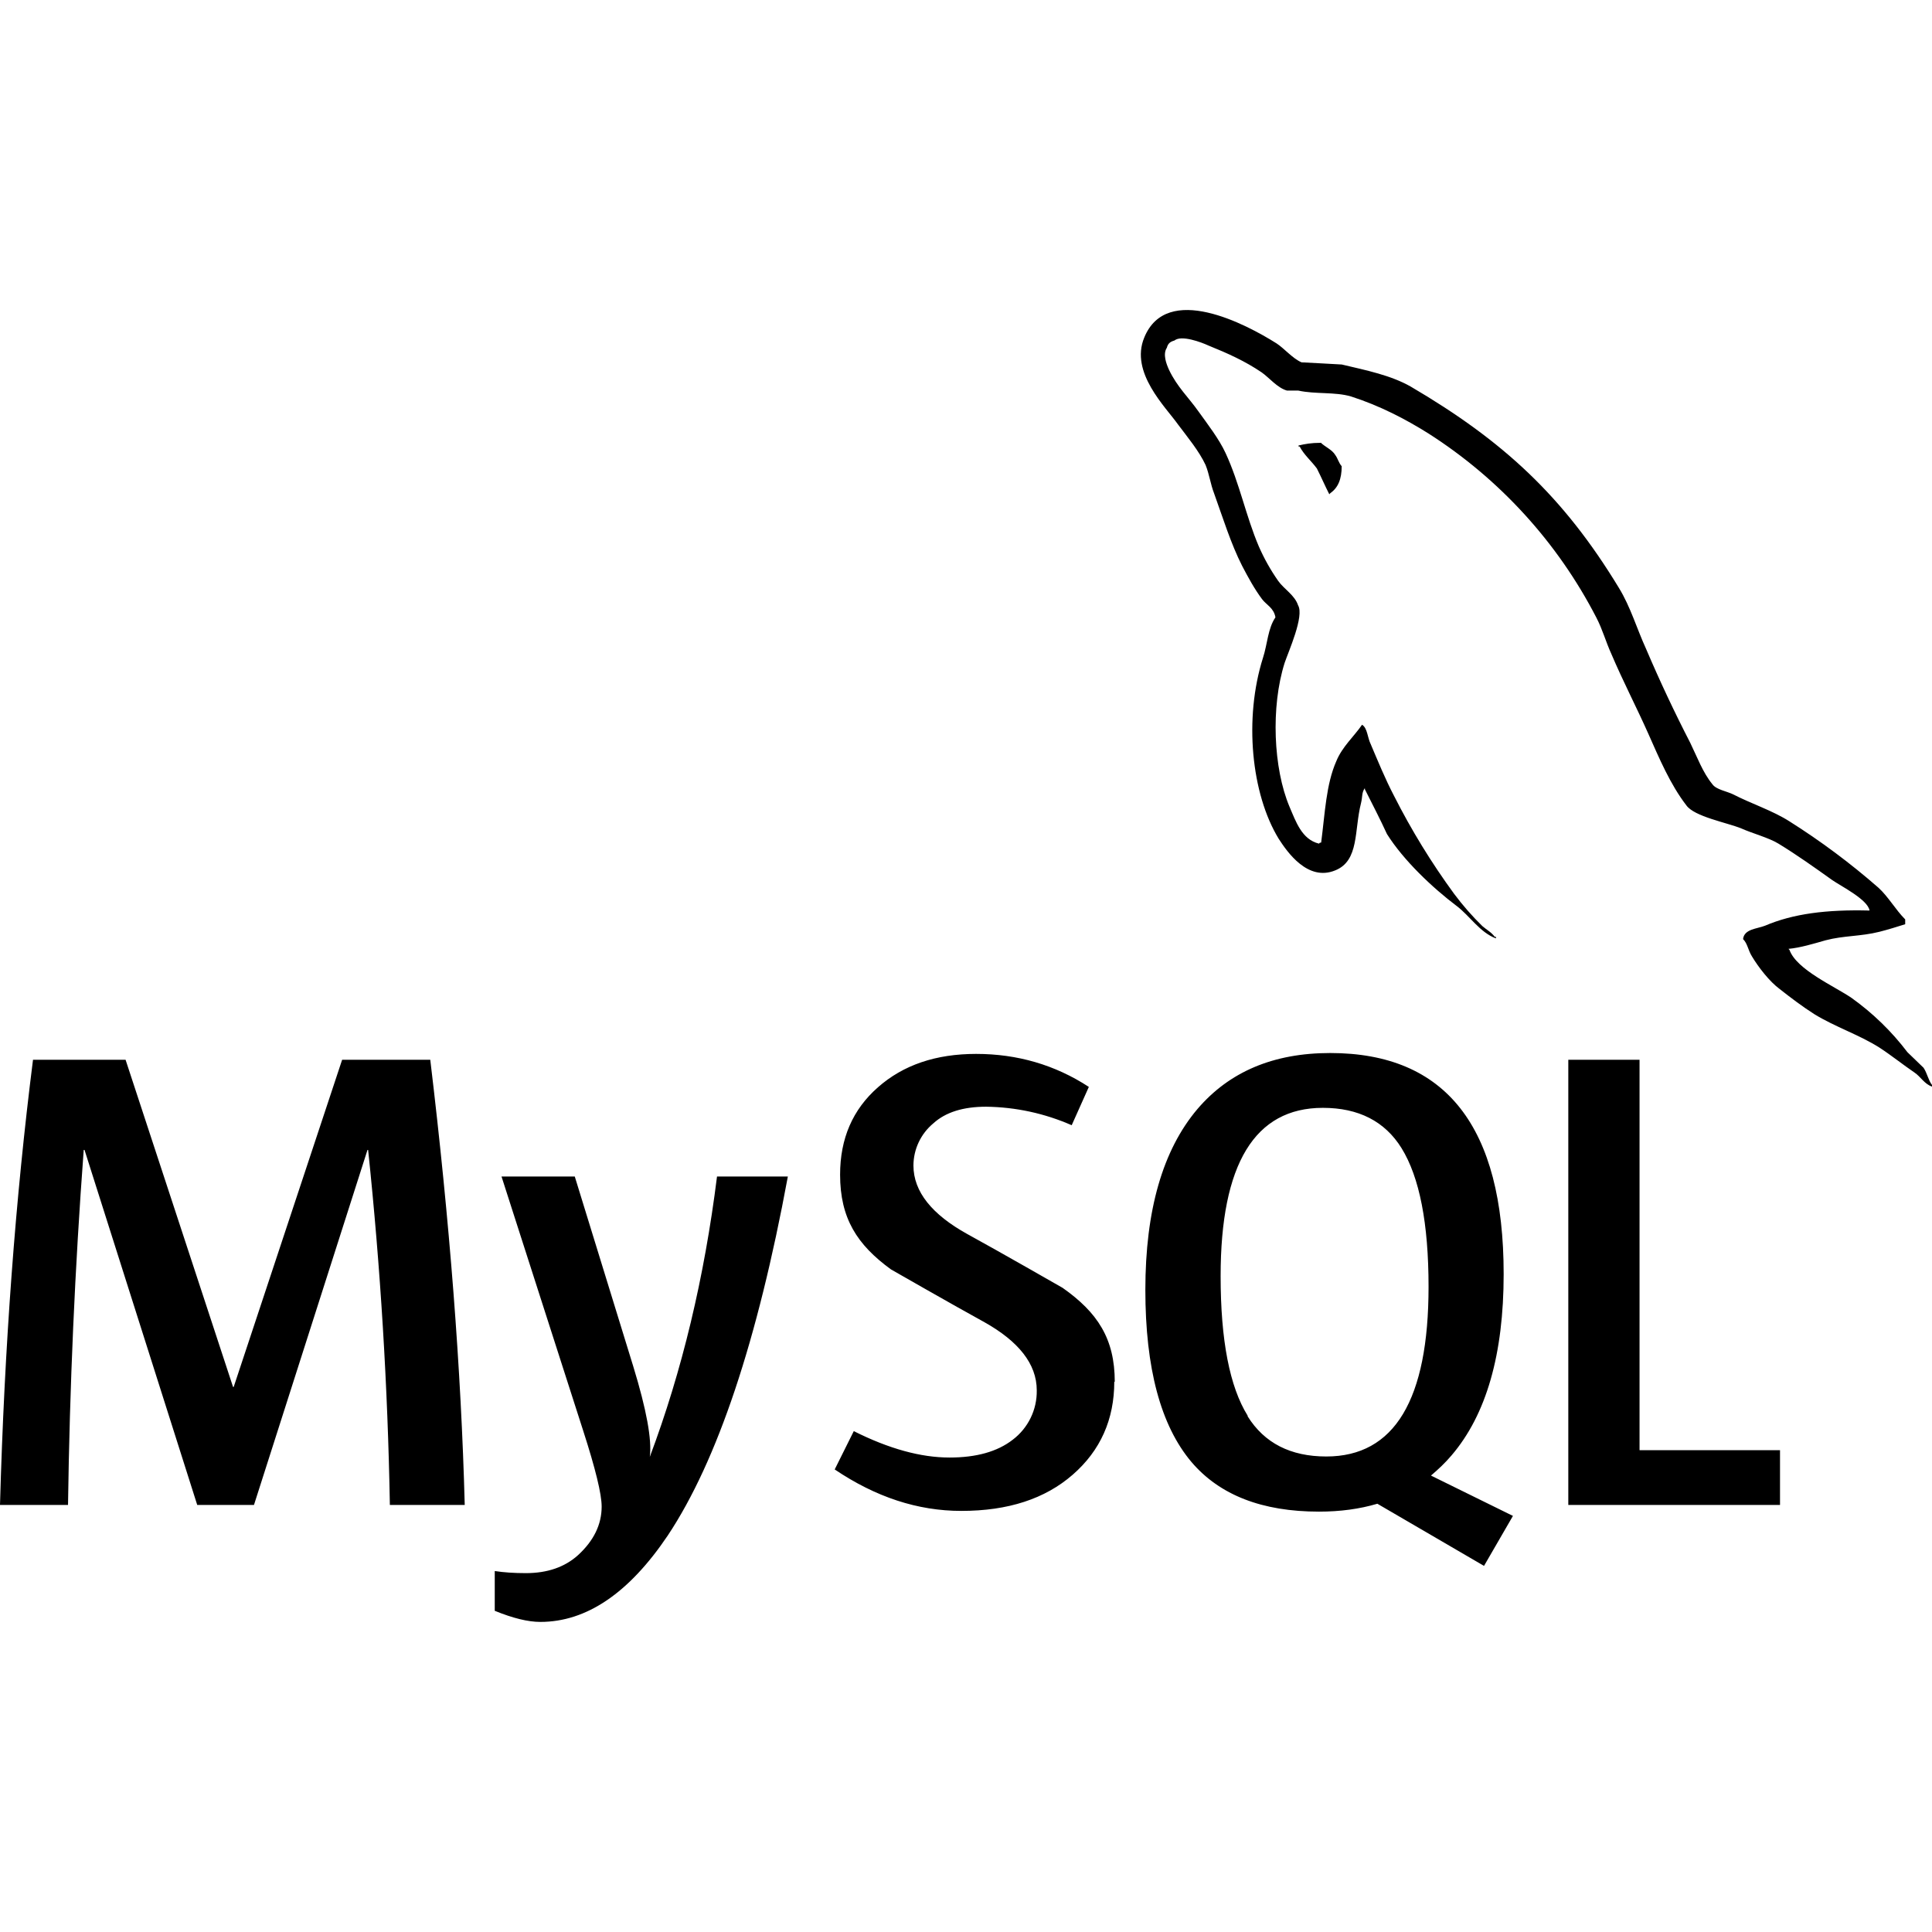
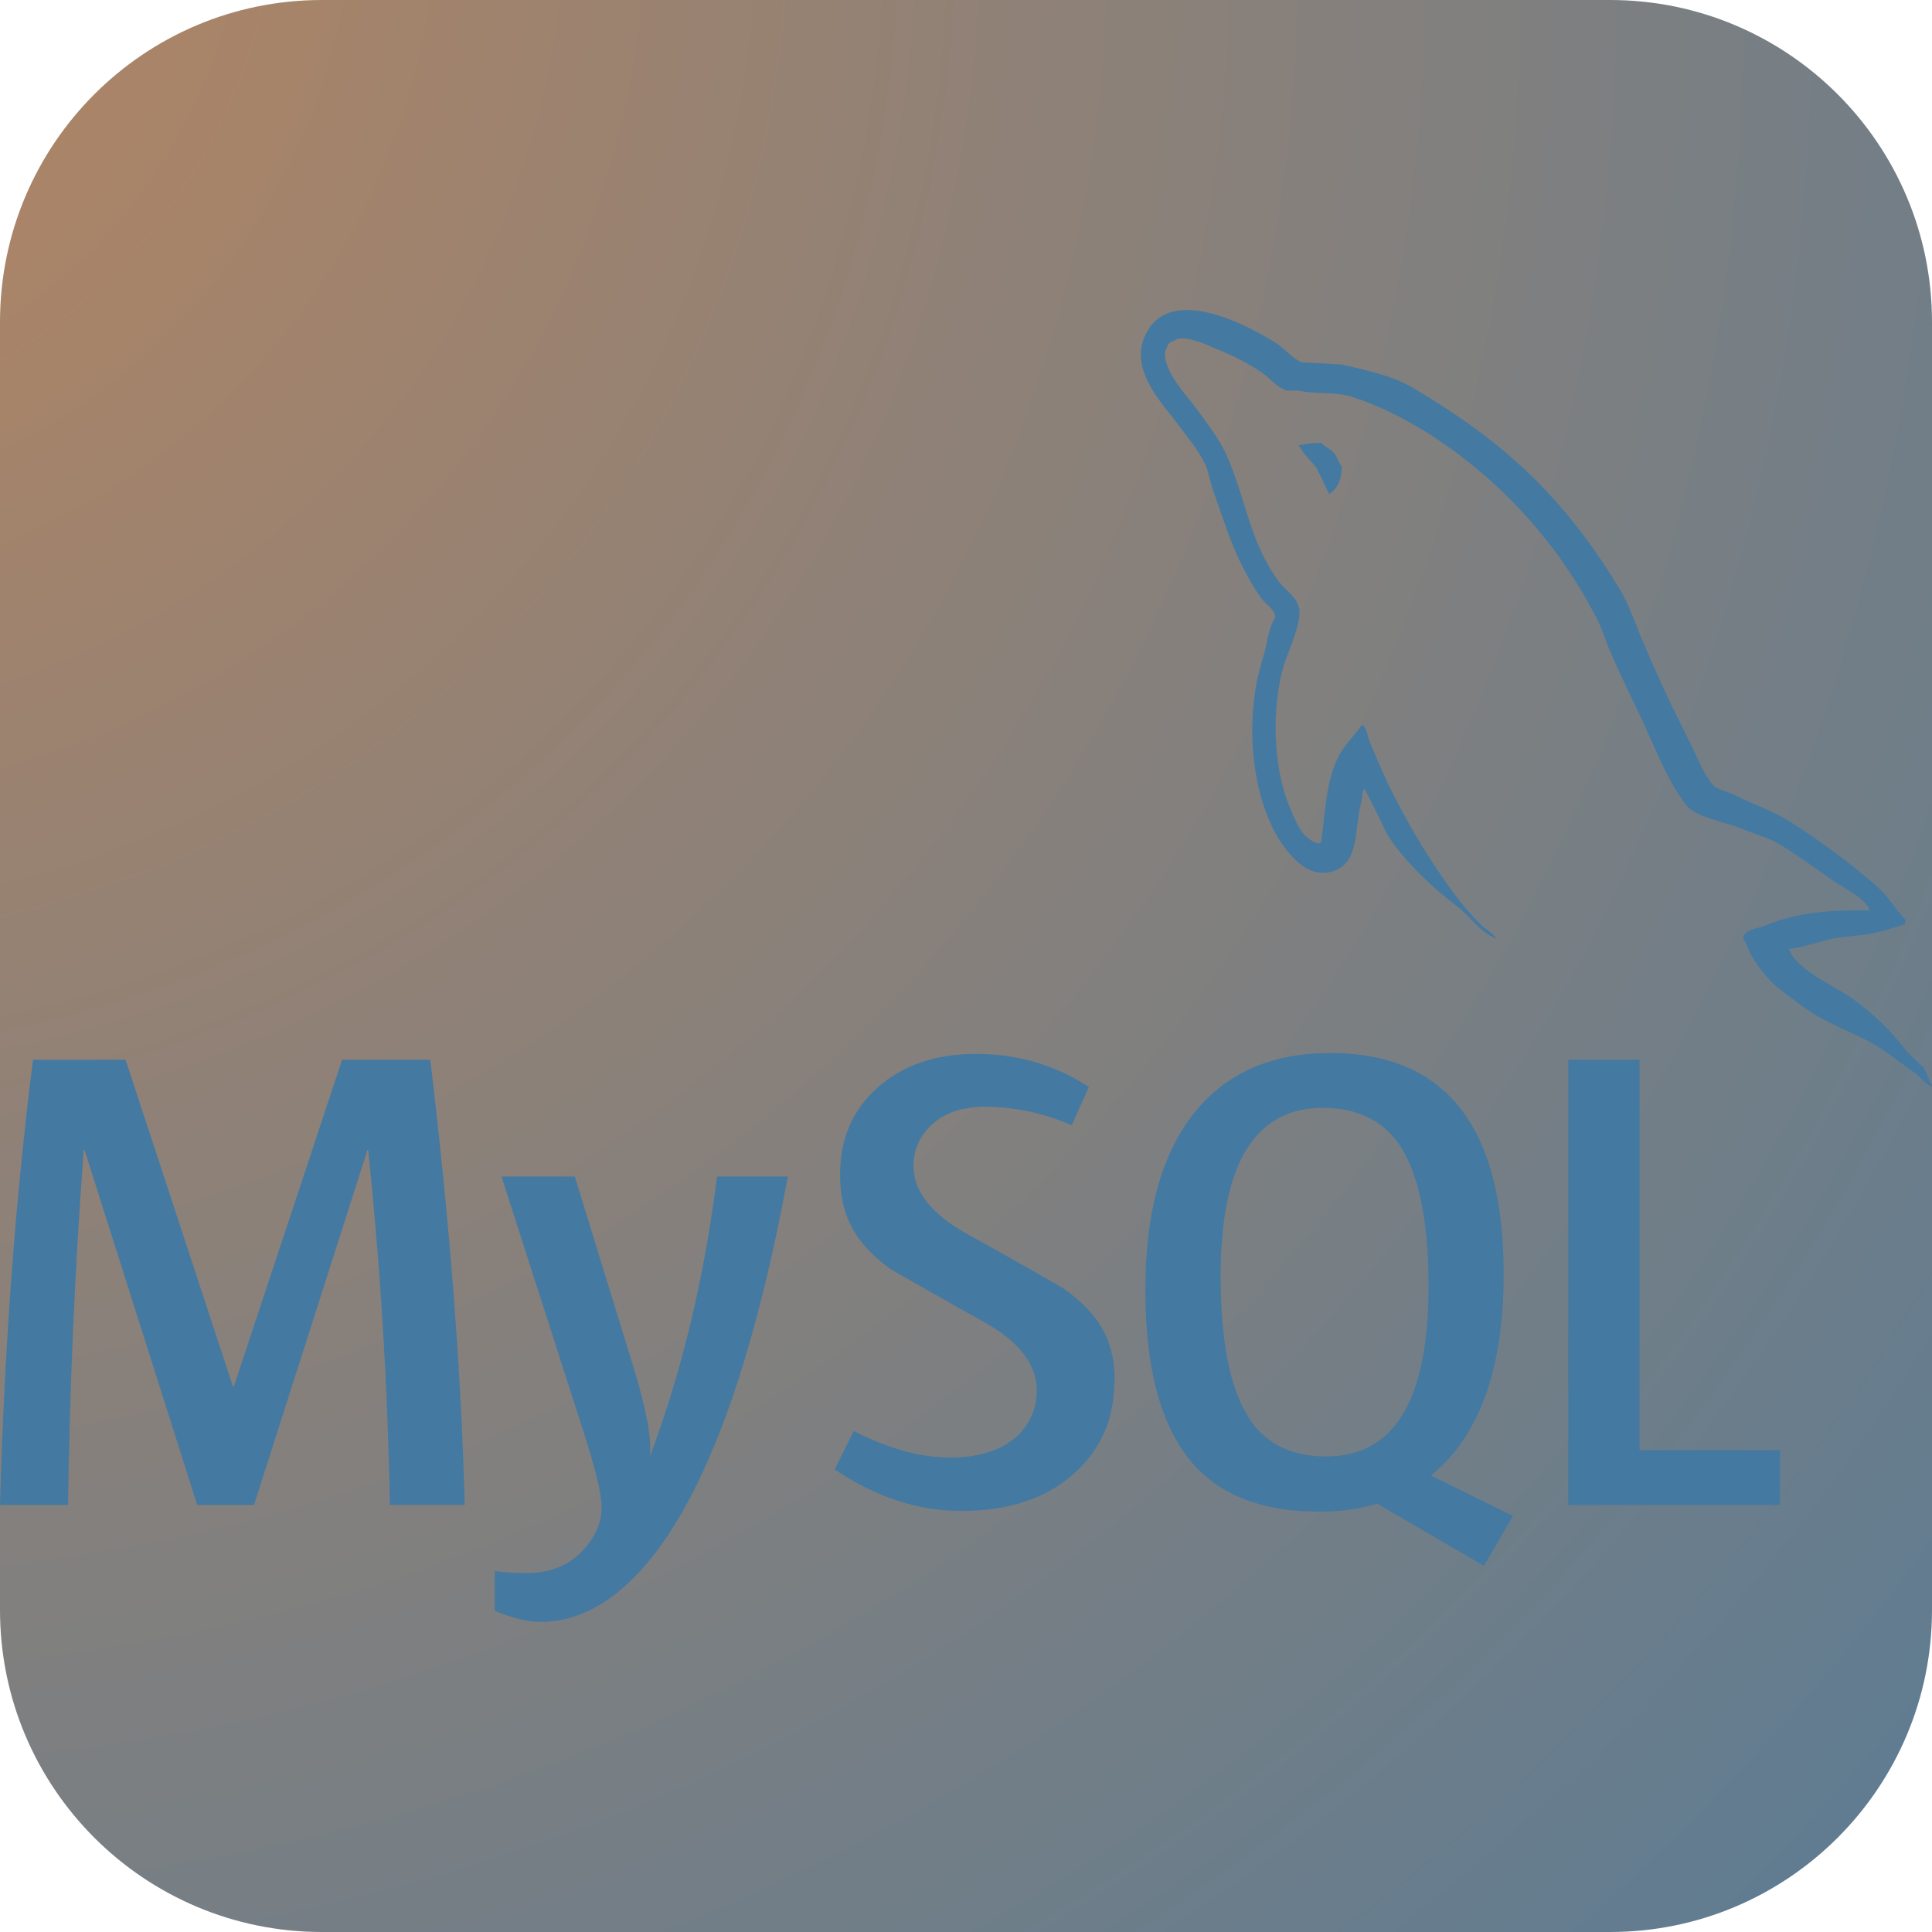
- <svg xmlns="http://www.w3.org/2000/svg" role="img" viewBox="0 0 24 24">
-   <path d="M16.405 5.501c-.115 0-.193.014-.274.033v.013h.014c.054.104.146.18.214.273.054.107.1.214.154.32l.014-.015c.094-.066.14-.172.14-.333-.04-.047-.046-.094-.08-.14-.04-.067-.126-.1-.18-.153zM5.77 18.695h-.927a50.854 50.854 0 00-.27-4.41h-.008l-1.41 4.41H2.45l-1.4-4.41h-.01a72.892 72.892 0 00-.195 4.41H0c.055-1.966.192-3.81.41-5.53h1.15l1.335 4.064h.008l1.347-4.064h1.095c.242 2.015.384 3.86.428 5.53zm4.017-4.08c-.378 2.045-.876 3.533-1.492 4.46-.482.716-1.01 1.073-1.583 1.073-.153 0-.34-.046-.566-.138v-.494c.11.017.24.026.386.026.268 0 .483-.075.647-.222.197-.18.295-.382.295-.605 0-.155-.077-.47-.23-.944L6.23 14.615h.91l.727 2.36c.164.536.233.91.205 1.123.4-1.064.678-2.227.835-3.483zm12.325 4.08h-2.63v-5.53h.885v4.85h1.745zm-3.32.135l-1.016-.5c.09-.076.177-.158.255-.25.433-.506.648-1.258.648-2.253 0-1.83-.718-2.746-2.155-2.746-.704 0-1.254.232-1.65.697-.43.508-.646 1.256-.646 2.245 0 .972.19 1.686.574 2.14.35.41.877.615 1.583.615.264 0 .506-.033.725-.098l1.325.772.36-.622zM15.5 17.588c-.225-.36-.337-.94-.337-1.736 0-1.393.424-2.09 1.27-2.09.443 0 .77.167.977.5.224.362.336.936.336 1.723 0 1.404-.424 2.108-1.27 2.108-.445 0-.77-.167-.978-.5zm-1.658-.425c0 .47-.172.856-.516 1.156-.344.3-.803.45-1.384.45-.543 0-1.064-.172-1.573-.515l.237-.476c.438.22.833.328 1.19.328.332 0 .593-.073.783-.22a.754.754 0 00.3-.615c0-.33-.23-.61-.648-.845-.388-.213-1.163-.657-1.163-.657-.422-.307-.632-.636-.632-1.177 0-.45.157-.81.47-1.085.315-.278.72-.415 1.22-.415.512 0 .98.136 1.4.41l-.213.476a2.726 2.726 0 00-1.064-.23c-.283 0-.502.068-.654.206a.685.685 0 00-.248.524c0 .328.234.61.666.85.393.215 1.187.67 1.187.67.433.305.648.63.648 1.168zm9.382-5.852c-.535-.014-.95.04-1.297.188-.1.04-.26.04-.274.167.055.053.063.14.11.214.08.134.218.313.346.407.14.11.28.216.427.31.26.16.555.255.81.416.145.094.293.213.44.313.073.05.12.14.214.172v-.02c-.046-.06-.06-.147-.105-.214-.067-.067-.134-.127-.2-.193a3.223 3.223 0 00-.695-.675c-.214-.146-.682-.35-.77-.595l-.013-.014c.146-.013.32-.066.46-.106.227-.06.435-.047.67-.106.106-.027.213-.06.32-.094v-.06c-.12-.12-.21-.283-.334-.395a8.867 8.867 0 00-1.104-.823c-.21-.134-.476-.22-.697-.334-.08-.04-.214-.06-.26-.127-.12-.146-.19-.34-.275-.514a17.69 17.69 0 01-.547-1.163c-.12-.262-.193-.523-.34-.763-.69-1.137-1.437-1.826-2.586-2.5-.247-.14-.543-.2-.856-.274-.167-.008-.334-.02-.5-.027-.11-.047-.216-.174-.31-.235-.38-.24-1.364-.76-1.644-.072-.18.434.267.862.422 1.082.115.153.26.328.34.5.047.116.06.235.107.356.106.294.207.622.347.897.073.14.153.287.247.413.054.073.146.107.167.227-.094.136-.1.334-.154.5-.24.757-.146 1.693.194 2.25.107.166.362.534.703.393.3-.12.234-.5.32-.835.02-.08.007-.133.048-.187v.015c.094.188.188.367.274.555.206.328.566.668.867.895.16.12.287.328.487.402v-.02h-.015c-.043-.058-.1-.086-.154-.133a3.445 3.445 0 01-.35-.4 8.76 8.76 0 01-.747-1.218c-.11-.21-.202-.436-.29-.643-.04-.08-.04-.2-.107-.24-.1.146-.247.273-.32.453-.127.288-.14.642-.188 1.01-.027.007-.014 0-.027.014-.214-.052-.287-.274-.367-.46-.2-.475-.233-1.238-.06-1.785.047-.14.247-.582.167-.716-.042-.127-.174-.2-.247-.303a2.478 2.478 0 01-.24-.427c-.16-.374-.24-.788-.414-1.162-.08-.173-.22-.354-.334-.513-.127-.18-.267-.307-.368-.52-.033-.073-.08-.194-.027-.274.014-.054.042-.075.094-.09.088-.072.335.022.422.062.247.1.455.194.662.334.094.066.195.193.315.226h.14c.214.047.455.014.655.073.355.114.675.28.962.46a5.953 5.953 0 012.085 2.286c.08.154.115.295.188.455.14.33.313.663.455.982.14.315.275.636.476.897.1.14.502.213.682.286.133.06.34.115.46.188.23.14.454.3.67.454.11.076.443.243.463.378z" />
+ <svg xmlns="http://www.w3.org/2000/svg" viewBox="0 0 24 24" fill="none">
+   <rect width="24" height="24" rx="4" fill="url(#paint0_radial_mysql)" />
+   <path d="M16.405 5.501c-.115 0-.193.014-.274.033v.013h.014c.054.104.146.18.214.273.054.107.1.214.154.32l.014-.015c.094-.066.14-.172.14-.333-.04-.047-.046-.094-.08-.14-.04-.067-.126-.1-.18-.153zM5.77 18.695h-.927a50.854 50.854 0 00-.27-4.41h-.008l-1.41 4.41H2.45l-1.4-4.41h-.01a72.892 72.892 0 00-.195 4.41H0c.055-1.966.192-3.81.41-5.53h1.15l1.335 4.064h.008l1.347-4.064h1.095c.242 2.015.384 3.86.428 5.53zm4.017-4.08c-.378 2.045-.876 3.533-1.492 4.46-.482.716-1.01 1.073-1.583 1.073-.153 0-.34-.046-.566-.138v-.494c.11.017.24.026.386.026.268 0 .483-.075.647-.222.197-.18.295-.382.295-.605 0-.155-.077-.47-.23-.944L6.23 14.615h.91l.727 2.36c.164.536.233.91.205 1.123.4-1.064.678-2.227.835-3.483zm12.325 4.08h-2.63v-5.53h.885v4.85h1.745zm-3.32.135l-1.016-.5c.09-.076.177-.158.255-.25.433-.506.648-1.258.648-2.253 0-1.83-.718-2.746-2.155-2.746-.704 0-1.254.232-1.65.697-.43.508-.646 1.256-.646 2.245 0 .972.19 1.686.574 2.14.35.41.877.615 1.583.615.264 0 .506-.033.725-.098l1.325.772.36-.622zM15.5 17.588c-.225-.36-.337-.94-.337-1.736 0-1.393.424-2.09 1.27-2.09.443 0 .77.167.977.5.224.362.336.936.336 1.723 0 1.404-.424 2.108-1.27 2.108-.445 0-.77-.167-.978-.5zm-1.658-.425c0 .47-.172.856-.516 1.156-.344.3-.803.45-1.384.45-.543 0-1.064-.172-1.573-.515l.237-.476c.438.22.833.328 1.19.328.332 0 .593-.073.783-.22a.754.754 0 00.3-.615c0-.33-.23-.61-.648-.845-.388-.213-1.163-.657-1.163-.657-.422-.307-.632-.636-.632-1.177 0-.45.157-.81.47-1.085.315-.278.72-.415 1.22-.415.512 0 .98.136 1.4.41l-.213.476a2.726 2.726 0 00-1.064-.23c-.283 0-.502.068-.654.206a.685.685 0 00-.248.524c0 .328.234.61.666.85.393.215 1.187.67 1.187.67.433.305.648.63.648 1.168zm9.382-5.852c-.535-.014-.95.04-1.297.188-.1.04-.26.04-.274.167.055.053.063.14.11.214.08.134.218.313.346.407.14.11.28.216.427.31.26.16.555.255.81.416.145.094.293.213.44.313.073.05.12.14.214.172v-.02c-.046-.06-.06-.147-.105-.214-.067-.067-.134-.127-.2-.193a3.223 3.223 0 00-.695-.675c-.214-.146-.682-.35-.77-.595l-.013-.014c.146-.013.32-.066.46-.106.227-.06.435-.047.67-.106.106-.027.213-.06.32-.094v-.06c-.12-.12-.21-.283-.334-.395a8.867 8.867 0 00-1.104-.823c-.21-.134-.476-.22-.697-.334-.08-.04-.214-.06-.26-.127-.12-.146-.19-.34-.275-.514a17.69 17.69 0 01-.547-1.163c-.12-.262-.193-.523-.34-.763-.69-1.137-1.437-1.826-2.586-2.5-.247-.14-.543-.2-.856-.274-.167-.008-.334-.02-.5-.027-.11-.047-.216-.174-.31-.235-.38-.24-1.364-.76-1.644-.072-.18.434.267.862.422 1.082.115.153.26.328.34.5.047.116.06.235.107.356.106.294.207.622.347.897.073.14.153.287.247.413.054.073.146.107.167.227-.094.136-.1.334-.154.5-.24.757-.146 1.693.194 2.25.107.166.362.534.703.393.3-.12.234-.5.32-.835.02-.08.007-.133.048-.187v.015c.094.188.188.367.274.555.206.328.566.668.867.895.16.12.287.328.487.402v-.02h-.015c-.043-.058-.1-.086-.154-.133a3.445 3.445 0 01-.35-.4 8.76 8.76 0 01-.747-1.218c-.11-.21-.202-.436-.29-.643-.04-.08-.04-.2-.107-.24-.1.146-.247.273-.32.453-.127.288-.14.642-.188 1.01-.027.007-.014 0-.027.014-.214-.052-.287-.274-.367-.46-.2-.475-.233-1.238-.06-1.785.047-.14.247-.582.167-.716-.042-.127-.174-.2-.247-.303a2.478 2.478 0 01-.24-.427c-.16-.374-.24-.788-.414-1.162-.08-.173-.22-.354-.334-.513-.127-.18-.267-.307-.368-.52-.033-.073-.08-.194-.027-.274.014-.054.042-.075.094-.09.088-.072.335.022.422.062.247.1.455.194.662.334.094.066.195.193.315.226h.14c.214.047.455.014.655.073.355.114.675.28.962.46a5.953 5.953 0 012.085 2.286c.08.154.115.295.188.455.14.33.313.663.455.982.14.315.275.636.476.897.1.14.502.213.682.286.133.06.34.115.46.188.23.14.454.3.67.454.11.076.443.243.463.378Z" fill="#4479A1" />
+   <defs>
+     <radialGradient id="paint0_radial_mysql" cx="0" cy="0" r="1" gradientUnits="userSpaceOnUse" gradientTransform="translate(-4.92 -3) rotate(39.6963) scale(50.36 45.88)">
+       <stop stop-color="#bb865e" />
+       <stop offset="1" stop-color="#4479A1" />
+     </radialGradient>
+   </defs>
</svg>
